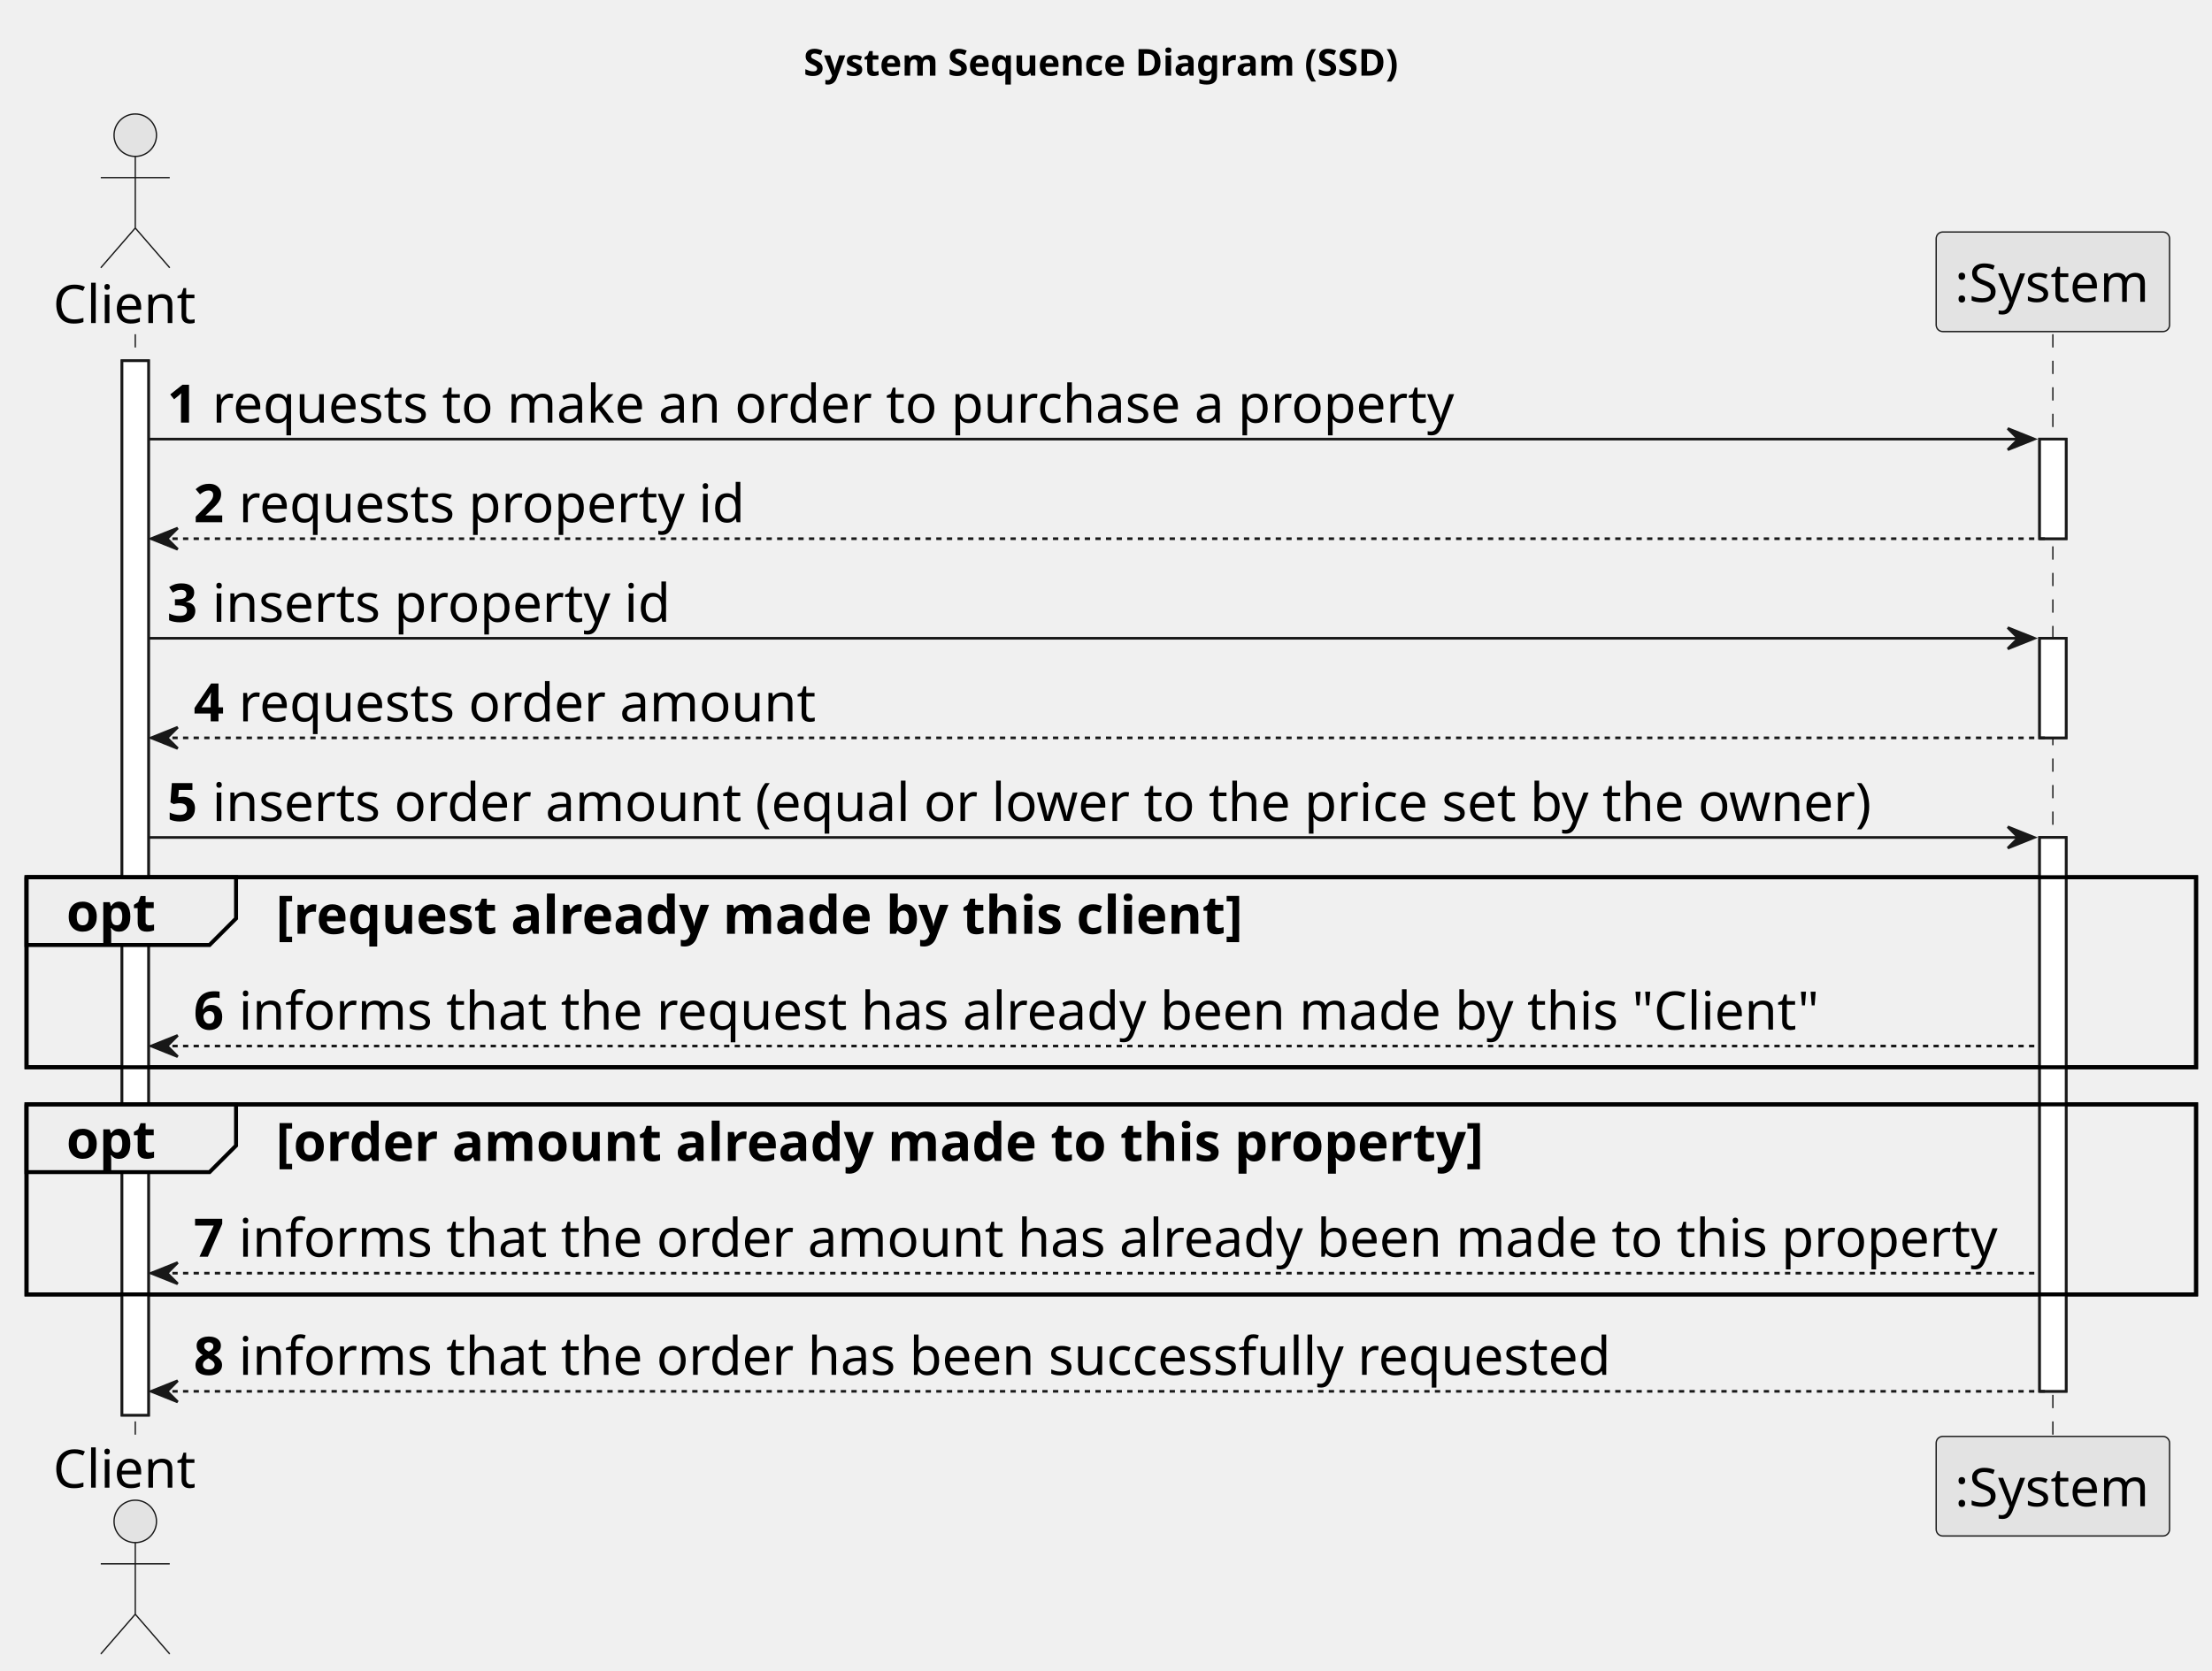
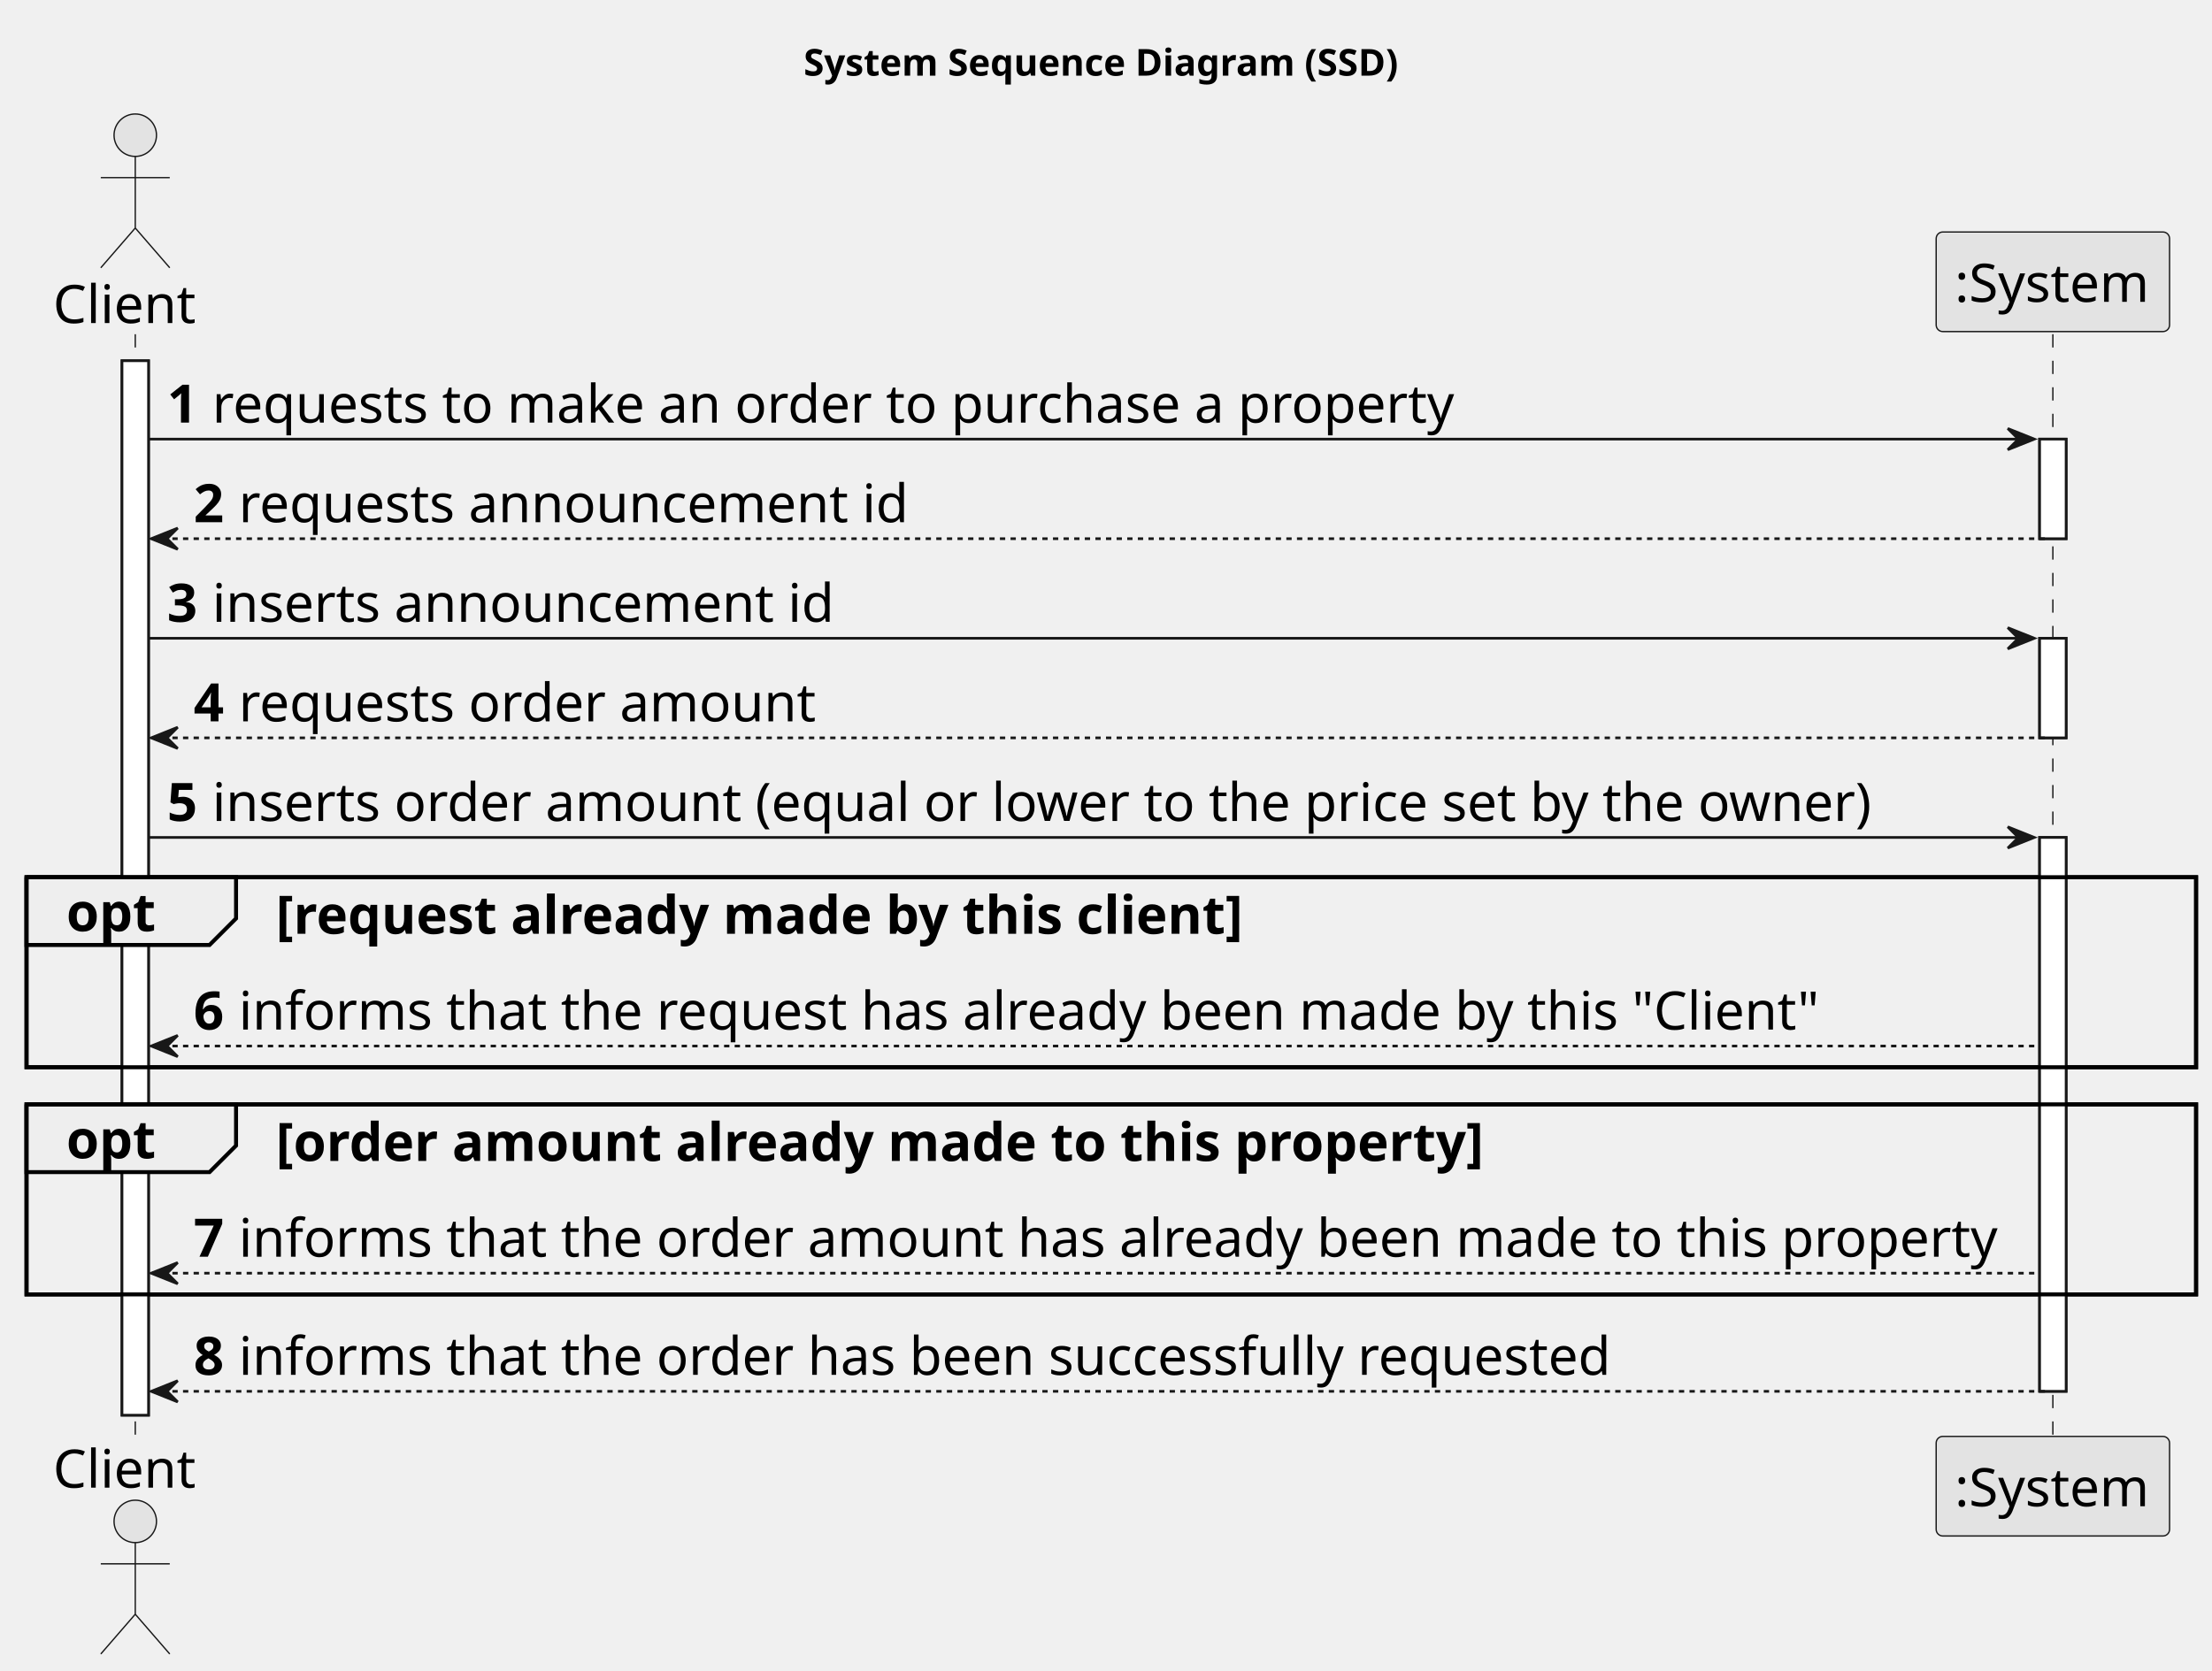
<svg xmlns="http://www.w3.org/2000/svg" contentStyleType="text/css" height="630px" preserveAspectRatio="none" style="width:834px;height:630px;background:#FFFFFF;" version="1.1" viewBox="0 0 834 630" width="834px" zoomAndPan="magnify">
  <defs />
  <g>
    <text fill="#000000" font-family="sans-serif" font-size="14" font-weight="bold" lengthAdjust="spacing" textLength="231" x="303" y="28.535">System Sequence Diagram (SSD)</text>
    <rect fill="#FFFFFF" height="397.656" style="stroke:#181818;stroke-width:1.0;" width="10" x="46" y="136.043" />
    <rect fill="#FFFFFF" height="37.555" style="stroke:#181818;stroke-width:1.0;" width="10" x="769" y="165.598" />
    <rect fill="#FFFFFF" height="37.555" style="stroke:#181818;stroke-width:1.0;" width="10" x="769" y="240.707" />
    <rect fill="#FFFFFF" height="208.883" style="stroke:#181818;stroke-width:1.0;" width="10" x="769" y="315.816" />
    <rect fill="none" height="71.664" style="stroke:#000000;stroke-width:1.5;" width="818" x="10" y="330.816" />
    <rect fill="none" height="71.664" style="stroke:#000000;stroke-width:1.5;" width="818" x="10" y="416.481" />
    <line style="stroke:#181818;stroke-width:0.5;stroke-dasharray:5.0,5.0;" x1="51" x2="51" y1="126.043" y2="542.699" />
    <line style="stroke:#181818;stroke-width:0.5;stroke-dasharray:5.0,5.0;" x1="774" x2="774" y1="126.043" y2="542.699" />
    <text fill="#000000" font-family="sans-serif" font-size="20" lengthAdjust="spacing" textLength="56" x="20" y="121.824">Client</text>
    <ellipse cx="51" cy="50.988" fill="#E3E3E3" rx="8" ry="8" style="stroke:#181818;stroke-width:0.5;" />
    <path d="M51,58.988 L51,85.988 M38,66.988 L64,66.988 M51,85.988 L38,100.988 M51,85.988 L64,100.988 " fill="none" style="stroke:#181818;stroke-width:0.5;" />
    <text fill="#000000" font-family="sans-serif" font-size="20" lengthAdjust="spacing" textLength="56" x="20" y="561.035">Client</text>
    <ellipse cx="51" cy="573.754" fill="#E3E3E3" rx="8" ry="8" style="stroke:#181818;stroke-width:0.5;" />
    <path d="M51,581.754 L51,608.754 M38,589.754 L64,589.754 M51,608.754 L38,623.754 M51,608.754 L64,623.754 " fill="none" style="stroke:#181818;stroke-width:0.5;" />
    <rect fill="#E3E3E3" height="37.555" rx="2.5" ry="2.5" style="stroke:#181818;stroke-width:0.5;" width="88" x="730" y="87.488" />
    <text fill="#000000" font-family="sans-serif" font-size="20" lengthAdjust="spacing" textLength="74" x="737" y="113.824">:System</text>
    <rect fill="#E3E3E3" height="37.555" rx="2.5" ry="2.5" style="stroke:#181818;stroke-width:0.5;" width="88" x="730" y="541.699" />
    <text fill="#000000" font-family="sans-serif" font-size="20" lengthAdjust="spacing" textLength="74" x="737" y="568.035">:System</text>
    <rect fill="#FFFFFF" height="397.656" style="stroke:#181818;stroke-width:1.0;" width="10" x="46" y="136.043" />
    <rect fill="#FFFFFF" height="37.555" style="stroke:#181818;stroke-width:1.0;" width="10" x="769" y="165.598" />
    <rect fill="#FFFFFF" height="37.555" style="stroke:#181818;stroke-width:1.0;" width="10" x="769" y="240.707" />
    <rect fill="#FFFFFF" height="208.883" style="stroke:#181818;stroke-width:1.0;" width="10" x="769" y="315.816" />
    <polygon fill="#181818" points="757,161.598,767,165.598,757,169.598,761,165.598" style="stroke:#181818;stroke-width:1.0;" />
    <line style="stroke:#181818;stroke-width:1.0;" x1="56" x2="763" y1="165.598" y2="165.598" />
    <text fill="#000000" font-family="sans-serif" font-size="20" font-weight="bold" lengthAdjust="spacing" textLength="13" x="63" y="159.379">1</text>
    <text fill="#000000" font-family="sans-serif" font-size="20" lengthAdjust="spacing" textLength="476" x="80" y="159.379">requests to make an order to purchase a property</text>
    <polygon fill="#181818" points="67,199.152,57,203.152,67,207.152,63,203.152" style="stroke:#181818;stroke-width:1.0;" />
    <line style="stroke:#181818;stroke-width:1.0;stroke-dasharray:2.0,2.0;" x1="61" x2="773" y1="203.152" y2="203.152" />
    <text fill="#000000" font-family="sans-serif" font-size="20" font-weight="bold" lengthAdjust="spacing" textLength="13" x="73" y="196.934">2</text>
-     <text fill="#000000" font-family="sans-serif" font-size="20" lengthAdjust="spacing" textLength="195" x="90" y="196.934">requests property id</text>
+     <text fill="#000000" font-family="sans-serif" font-size="20" lengthAdjust="spacing" textLength="254" x="90" y="196.934">requests announcement id</text>
    <polygon fill="#181818" points="757,236.707,767,240.707,757,244.707,761,240.707" style="stroke:#181818;stroke-width:1.0;" />
    <line style="stroke:#181818;stroke-width:1.0;" x1="56" x2="763" y1="240.707" y2="240.707" />
    <text fill="#000000" font-family="sans-serif" font-size="20" font-weight="bold" lengthAdjust="spacing" textLength="13" x="63" y="234.488">3</text>
-     <text fill="#000000" font-family="sans-serif" font-size="20" lengthAdjust="spacing" textLength="177" x="80" y="234.488">inserts property id</text>
+     <text fill="#000000" font-family="sans-serif" font-size="20" lengthAdjust="spacing" textLength="236" x="80" y="234.488">inserts announcement id</text>
    <polygon fill="#181818" points="67,274.262,57,278.262,67,282.262,63,278.262" style="stroke:#181818;stroke-width:1.0;" />
    <line style="stroke:#181818;stroke-width:1.0;stroke-dasharray:2.0,2.0;" x1="61" x2="773" y1="278.262" y2="278.262" />
    <text fill="#000000" font-family="sans-serif" font-size="20" font-weight="bold" lengthAdjust="spacing" textLength="13" x="73" y="272.043">4</text>
    <text fill="#000000" font-family="sans-serif" font-size="20" lengthAdjust="spacing" textLength="219" x="90" y="272.043">requests order amount</text>
    <polygon fill="#181818" points="757,311.816,767,315.816,757,319.816,761,315.816" style="stroke:#181818;stroke-width:1.0;" />
    <line style="stroke:#181818;stroke-width:1.0;" x1="56" x2="763" y1="315.816" y2="315.816" />
    <text fill="#000000" font-family="sans-serif" font-size="20" font-weight="bold" lengthAdjust="spacing" textLength="13" x="63" y="309.598">5</text>
    <text fill="#000000" font-family="sans-serif" font-size="20" lengthAdjust="spacing" textLength="636" x="80" y="309.598">inserts order amount (equal or lower to the price set by the owner)</text>
    <path d="M10,330.816 L89,330.816 L89,346.371 L79,356.371 L10,356.371 L10,330.816 " fill="#EEEEEE" style="stroke:#000000;stroke-width:1.5;" />
    <rect fill="none" height="71.664" style="stroke:#000000;stroke-width:1.5;" width="818" x="10" y="330.816" />
    <text fill="#000000" font-family="sans-serif" font-size="20" font-weight="bold" lengthAdjust="spacing" textLength="34" x="25" y="351.152">opt</text>
    <text fill="#000000" font-family="sans-serif" font-size="20" font-weight="bold" lengthAdjust="spacing" textLength="382" x="104" y="352.152">[request already made by this client]</text>
    <polygon fill="#181818" points="67,390.481,57,394.481,67,398.481,63,394.481" style="stroke:#181818;stroke-width:1.0;" />
    <line style="stroke:#181818;stroke-width:1.0;stroke-dasharray:2.0,2.0;" x1="61" x2="768" y1="394.481" y2="394.481" />
    <text fill="#000000" font-family="sans-serif" font-size="20" font-weight="bold" lengthAdjust="spacing" textLength="13" x="73" y="388.262">6</text>
    <text fill="#000000" font-family="sans-serif" font-size="20" lengthAdjust="spacing" textLength="605" x="90" y="388.262">informs that the request has already been made by this "Client"</text>
    <path d="M10,416.481 L89,416.481 L89,432.035 L79,442.035 L10,442.035 L10,416.481 " fill="#EEEEEE" style="stroke:#000000;stroke-width:1.5;" />
    <rect fill="none" height="71.664" style="stroke:#000000;stroke-width:1.5;" width="818" x="10" y="416.481" />
    <text fill="#000000" font-family="sans-serif" font-size="20" font-weight="bold" lengthAdjust="spacing" textLength="34" x="25" y="436.816">opt</text>
    <text fill="#000000" font-family="sans-serif" font-size="20" font-weight="bold" lengthAdjust="spacing" textLength="472" x="104" y="437.816">[order amount already made to this property]</text>
    <polygon fill="#181818" points="67,476.144,57,480.144,67,484.144,63,480.144" style="stroke:#181818;stroke-width:1.0;" />
    <line style="stroke:#181818;stroke-width:1.0;stroke-dasharray:2.0,2.0;" x1="61" x2="768" y1="480.144" y2="480.144" />
    <text fill="#000000" font-family="sans-serif" font-size="20" font-weight="bold" lengthAdjust="spacing" textLength="13" x="73" y="473.926">7</text>
    <text fill="#000000" font-family="sans-serif" font-size="20" lengthAdjust="spacing" textLength="672" x="90" y="473.926">informs that the order amount has already been made to this property</text>
    <polygon fill="#181818" points="67,520.699,57,524.699,67,528.699,63,524.699" style="stroke:#181818;stroke-width:1.0;" />
    <line style="stroke:#181818;stroke-width:1.0;stroke-dasharray:2.0,2.0;" x1="61" x2="773" y1="524.699" y2="524.699" />
    <text fill="#000000" font-family="sans-serif" font-size="20" font-weight="bold" lengthAdjust="spacing" textLength="13" x="73" y="518.481">8</text>
    <text fill="#000000" font-family="sans-serif" font-size="20" lengthAdjust="spacing" textLength="525" x="90" y="518.481">informs that the order has been successfully requested</text>
  </g>
</svg>
